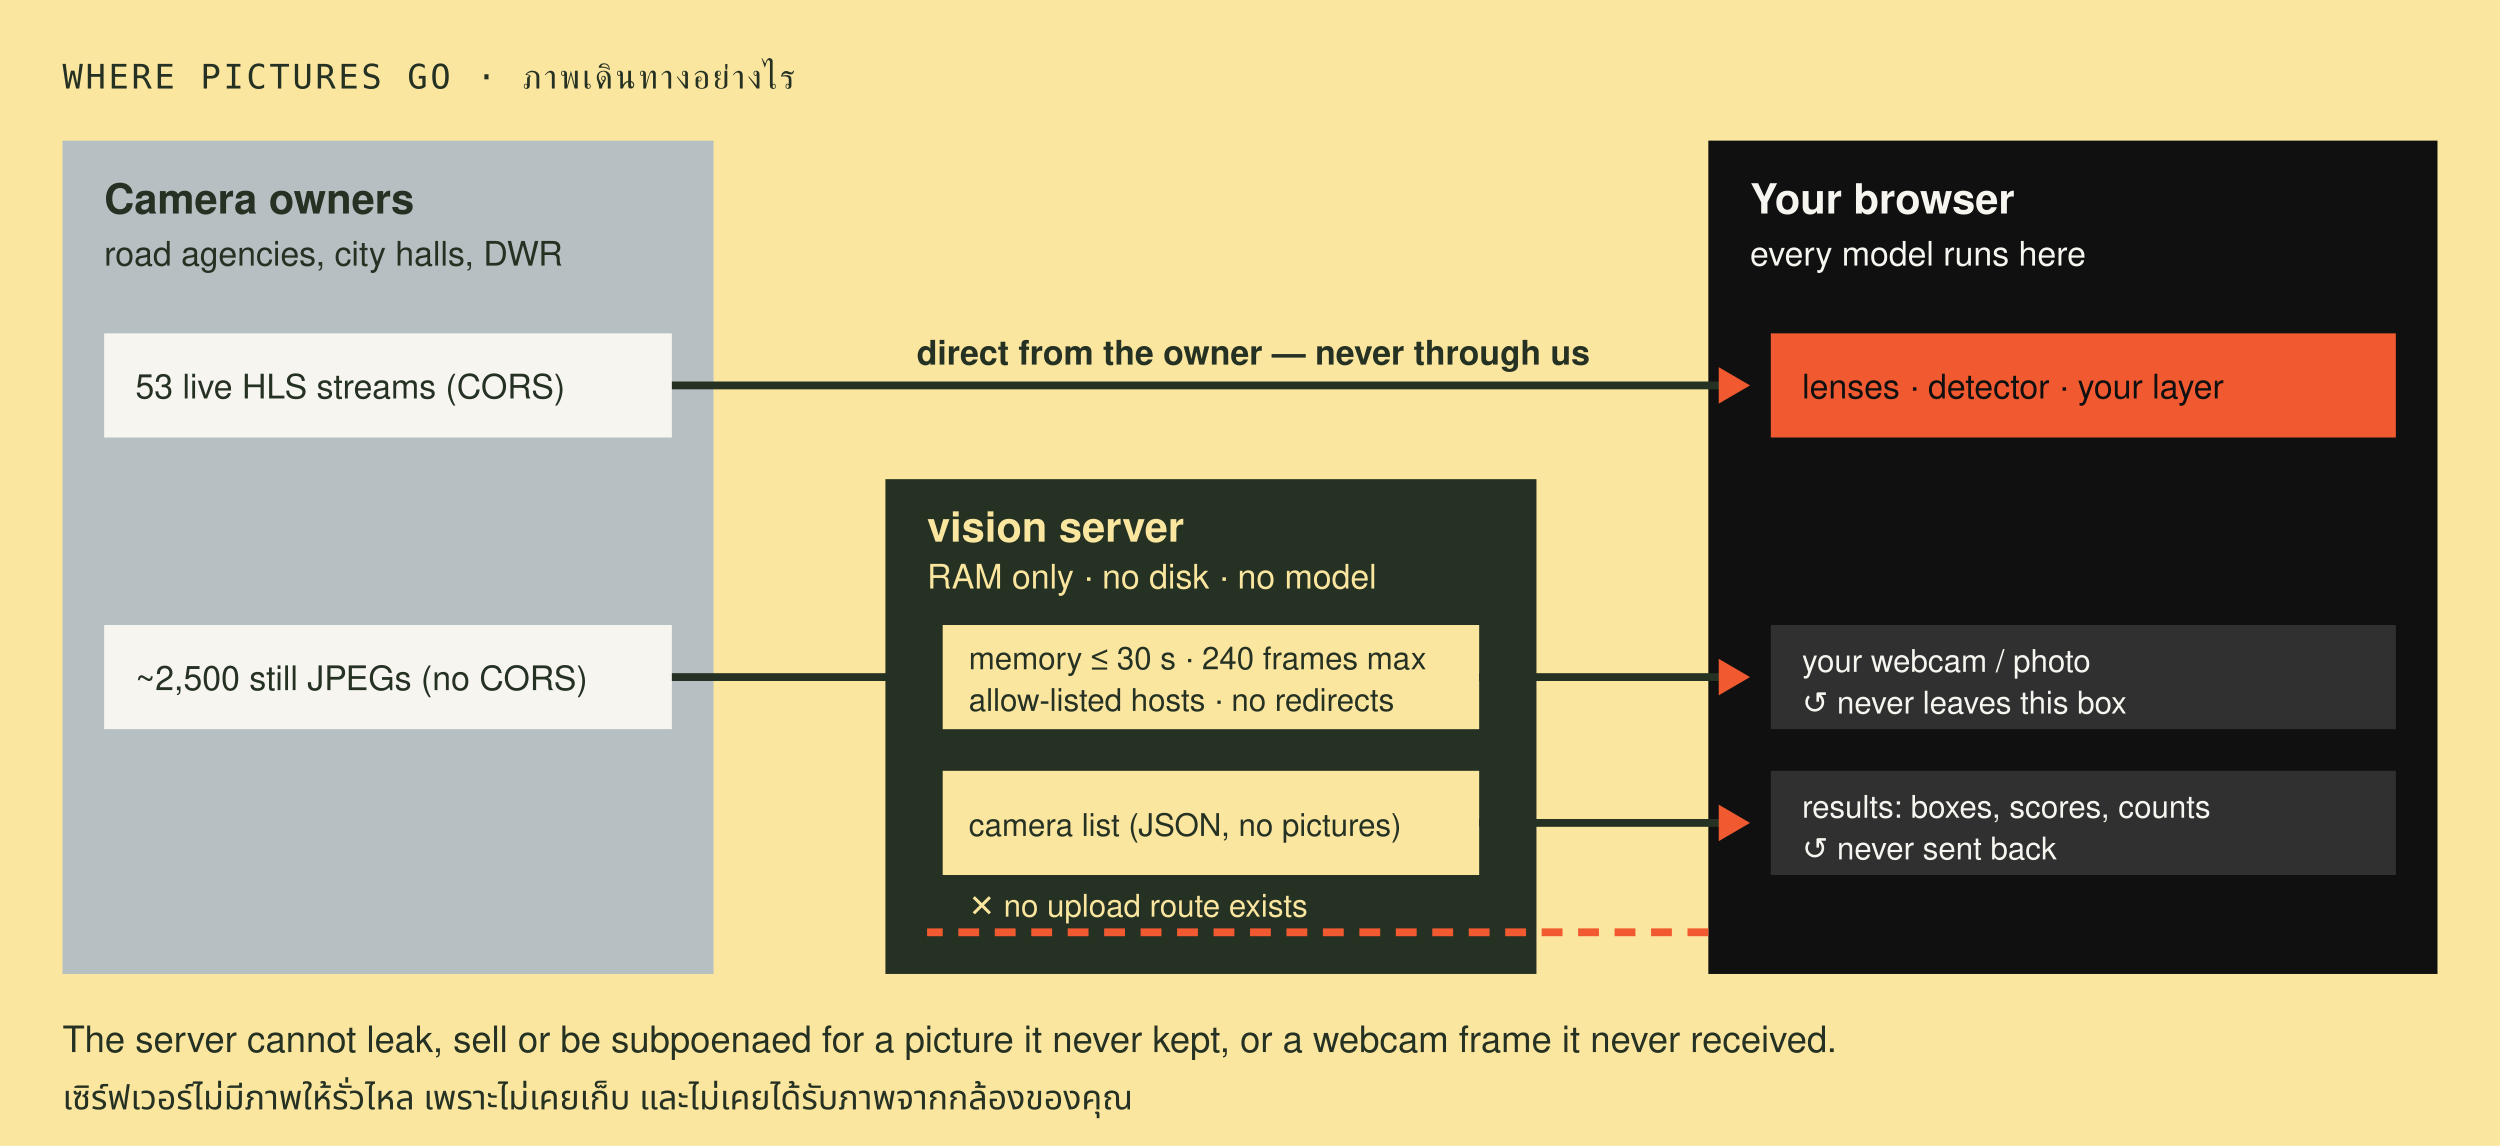
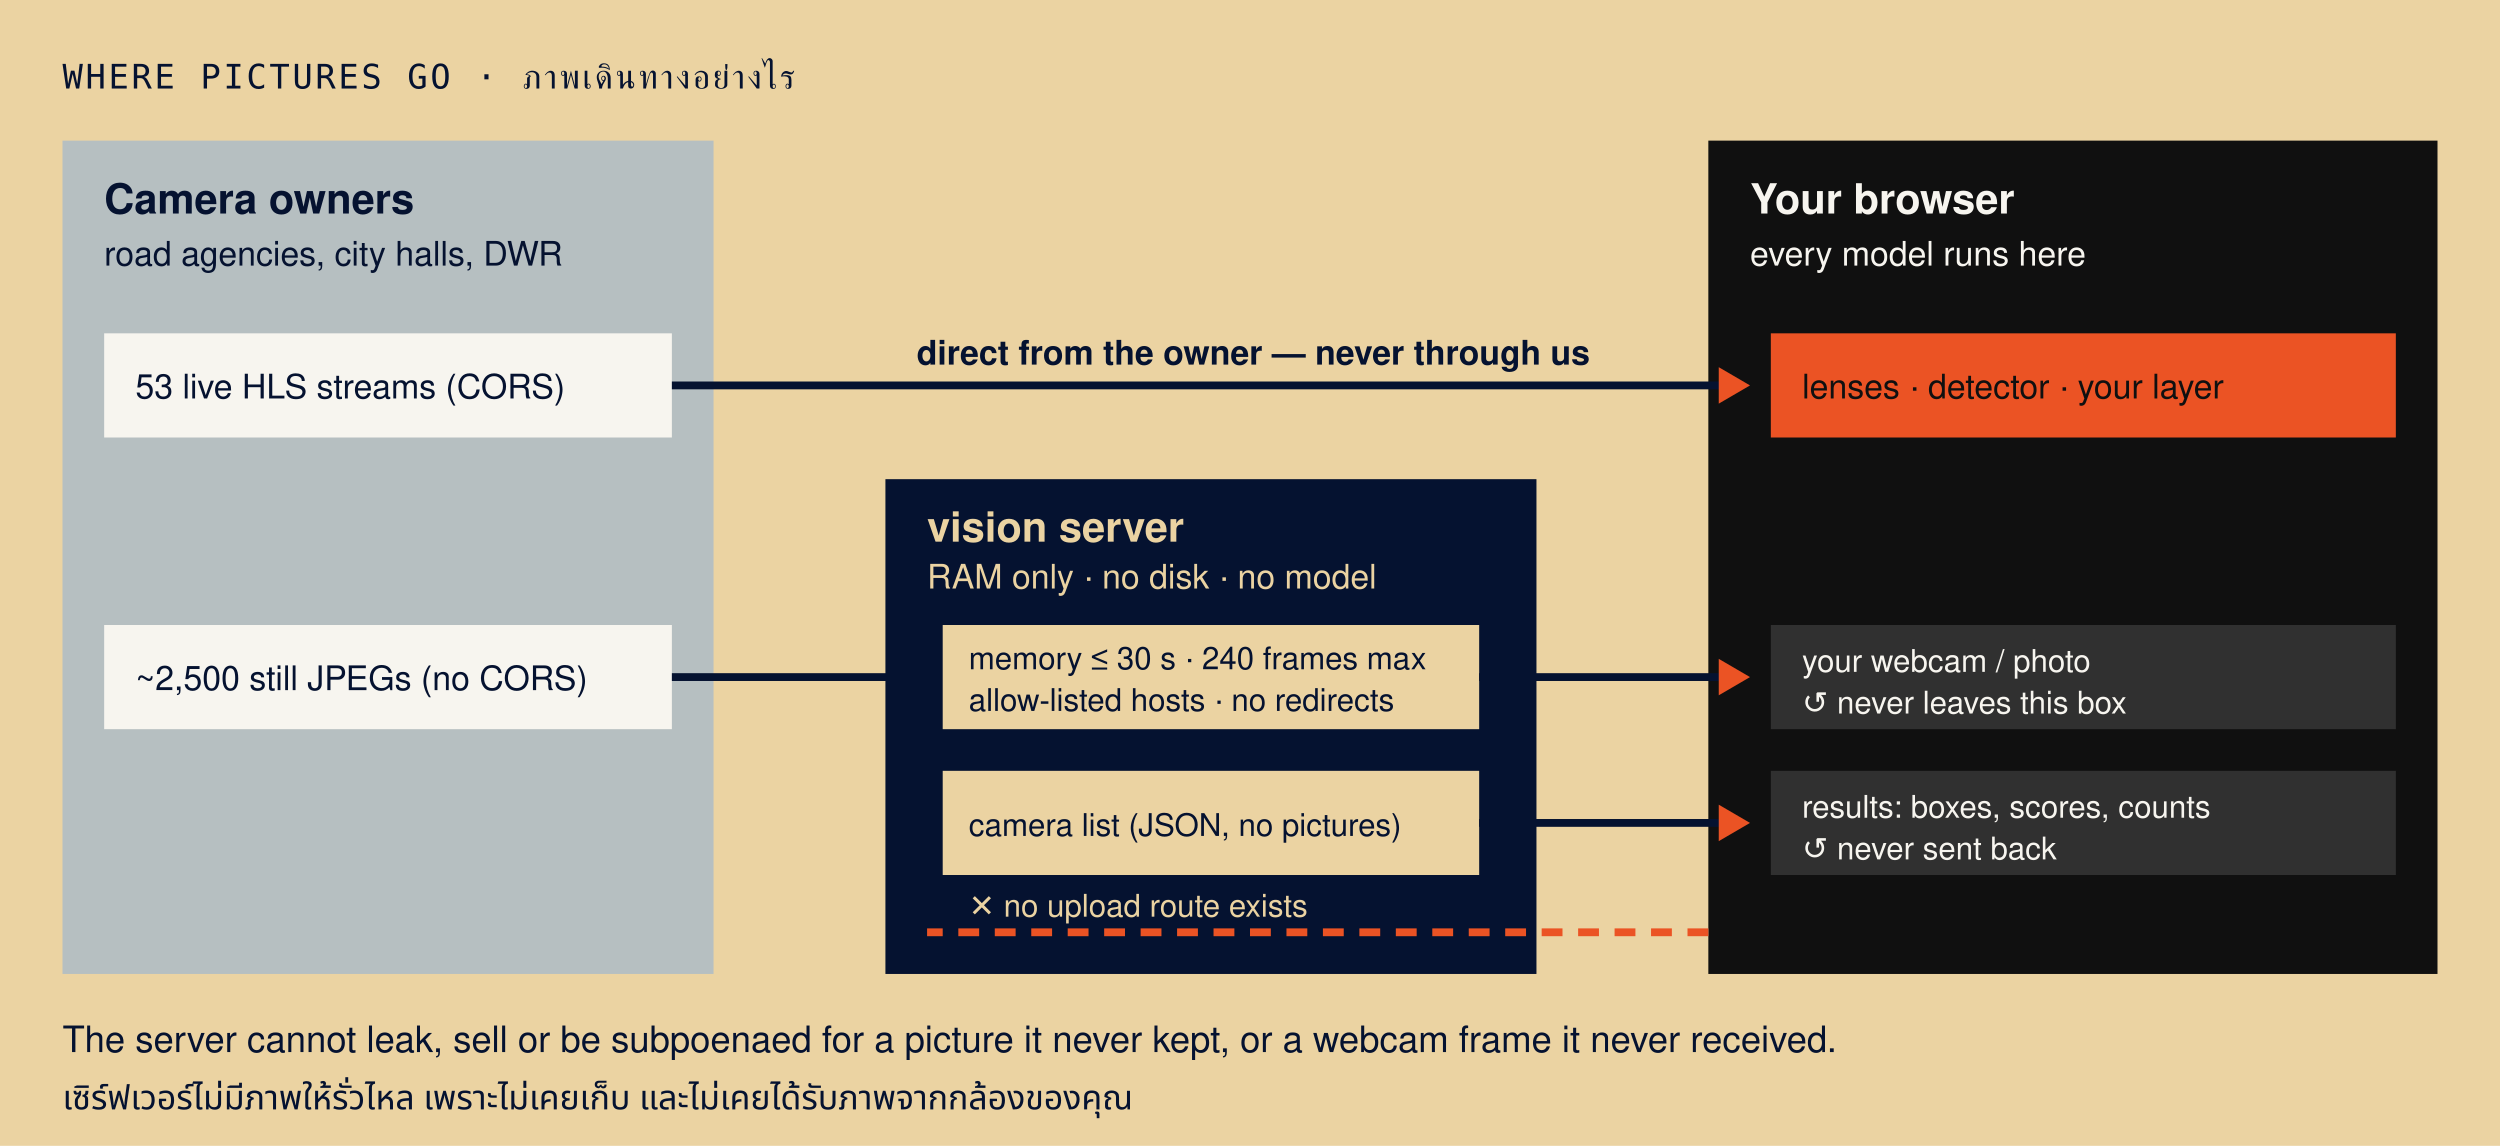
<svg xmlns="http://www.w3.org/2000/svg" viewBox="0 0 960 440" font-family="IBM Plex Sans, IBM Plex Sans Thai, Noto Sans Thai, Helvetica, Arial, sans-serif">
-   <rect width="960" height="440" fill="#fbe6a0" />
-   <text x="24" y="34" font-size="13" font-family="IBM Plex Mono, ui-monospace, monospace" fill="#253122" letter-spacing="1">WHERE PICTURES GO · ภาพเดินทางอย่างไร</text>
+   <rect width="960" height="440" fill="#ebd3a2" />
+   <text x="24" y="34" font-size="13" font-family="IBM Plex Mono, ui-monospace, monospace" fill="#051230" letter-spacing="1">WHERE PICTURES GO · ภาพเดินทางอย่างไร</text>
  <rect x="24" y="54" width="250" height="320" fill="#b6bfc1" />
-   <text x="40" y="82" font-size="16" font-weight="600" fill="#253122">Camera owners</text>
-   <text x="40" y="102" font-size="13" fill="#253122">road agencies, city halls, DWR</text>
+   <text x="40" y="82" font-size="16" font-weight="600" fill="#051230">Camera owners</text>
+   <text x="40" y="102" font-size="13" fill="#051230">road agencies, city halls, DWR</text>
  <rect x="656" y="54" width="280" height="320" fill="#101010" />
  <text x="672" y="82" font-size="16" font-weight="600" fill="#f7f5ef">Your browser</text>
  <text x="672" y="102" font-size="13" fill="#f7f5ef">every model runs here</text>
  <rect x="40" y="128" width="218" height="40" fill="#f7f5ef" />
-   <text x="52" y="153" font-size="13" fill="#253122">53 live HLS streams (CORS)</text>
-   <line x1="258" y1="148" x2="664" y2="148" stroke="#253122" stroke-width="3" />
-   <polygon points="672,148 660,141 660,155" fill="#f15a30" />
-   <text x="352" y="140" font-size="13" font-weight="600" fill="#253122">direct from the owner — never through us</text>
-   <rect x="680" y="128" width="240" height="40" fill="#f15a30" />
+   <text x="52" y="153" font-size="13" fill="#051230">53 live HLS streams (CORS)</text>
+   <line x1="258" y1="148" x2="664" y2="148" stroke="#051230" stroke-width="3" />
+   <polygon points="672,148 660,141 660,155" fill="#eb5324" />
+   <text x="352" y="140" font-size="13" font-weight="600" fill="#051230">direct from the owner — never through us</text>
+   <rect x="680" y="128" width="240" height="40" fill="#eb5324" />
  <text x="692" y="153" font-size="13" fill="#101010">lenses · detector · your layer</text>
-   <rect x="340" y="184" width="250" height="190" fill="#253122" />
-   <text x="356" y="208" font-size="16" font-weight="600" fill="#fbe6a0">vision server</text>
-   <text x="356" y="226" font-size="13" fill="#fbe6a0">RAM only · no disk · no model</text>
+   <rect x="340" y="184" width="250" height="190" fill="#051230" />
+   <text x="356" y="208" font-size="16" font-weight="600" fill="#ebd3a2">vision server</text>
+   <text x="356" y="226" font-size="13" fill="#ebd3a2">RAM only · no disk · no model</text>
  <rect x="40" y="240" width="218" height="40" fill="#f7f5ef" />
-   <text x="52" y="265" font-size="13" fill="#253122">~2,500 still JPEGs (no CORS)</text>
-   <line x1="258" y1="260" x2="356" y2="260" stroke="#253122" stroke-width="3" />
-   <rect x="362" y="240" width="206" height="40" fill="#fbe6a0" />
-   <text x="372" y="257" font-size="12" fill="#253122">memory ≤ 30 s · 240 frames max</text>
-   <text x="372" y="273" font-size="12" fill="#253122">allow-listed hosts · no redirects</text>
-   <line x1="568" y1="260" x2="664" y2="260" stroke="#253122" stroke-width="3" />
-   <polygon points="672,260 660,253 660,267" fill="#f15a30" />
+   <text x="52" y="265" font-size="13" fill="#051230">~2,500 still JPEGs (no CORS)</text>
+   <line x1="258" y1="260" x2="356" y2="260" stroke="#051230" stroke-width="3" />
+   <rect x="362" y="240" width="206" height="40" fill="#ebd3a2" />
+   <text x="372" y="257" font-size="12" fill="#051230">memory ≤ 30 s · 240 frames max</text>
+   <text x="372" y="273" font-size="12" fill="#051230">allow-listed hosts · no redirects</text>
+   <line x1="568" y1="260" x2="664" y2="260" stroke="#051230" stroke-width="3" />
+   <polygon points="672,260 660,253 660,267" fill="#eb5324" />
  <rect x="680" y="240" width="240" height="40" fill="#303030" />
  <text x="692" y="258" font-size="12" fill="#f7f5ef">your webcam / photo</text>
  <text x="692" y="274" font-size="12" fill="#f7f5ef">↺ never leaves this box</text>
-   <rect x="362" y="296" width="206" height="40" fill="#fbe6a0" />
-   <text x="372" y="321" font-size="12" fill="#253122">camera list (JSON, no pictures)</text>
-   <line x1="568" y1="316" x2="664" y2="316" stroke="#253122" stroke-width="3" />
-   <polygon points="672,316 660,309 660,323" fill="#f15a30" />
+   <rect x="362" y="296" width="206" height="40" fill="#ebd3a2" />
+   <text x="372" y="321" font-size="12" fill="#051230">camera list (JSON, no pictures)</text>
+   <line x1="568" y1="316" x2="664" y2="316" stroke="#051230" stroke-width="3" />
+   <polygon points="672,316 660,309 660,323" fill="#eb5324" />
  <rect x="680" y="296" width="240" height="40" fill="#303030" />
  <text x="692" y="314" font-size="12" fill="#f7f5ef">results: boxes, scores, counts</text>
  <text x="692" y="330" font-size="12" fill="#f7f5ef">↺ never sent back</text>
-   <line x1="656" y1="358" x2="356" y2="358" stroke="#f15a30" stroke-width="3" stroke-dasharray="8 6" />
-   <text x="372" y="352" font-size="12" fill="#fbe6a0">✕ no upload route exists</text>
-   <text x="24" y="404" font-size="14" fill="#253122">The server cannot leak, sell or be subpoenaed for a picture it never kept, or a webcam frame it never received.</text>
-   <text x="24" y="426" font-size="13" fill="#253122">เซิร์ฟเวอร์ไม่มีภาพให้รั่วไหล เพราะไม่เคยเก็บ และไม่เคยได้รับภาพจากกล้องของคุณ</text>
+   <line x1="656" y1="358" x2="356" y2="358" stroke="#eb5324" stroke-width="3" stroke-dasharray="8 6" />
+   <text x="372" y="352" font-size="12" fill="#ebd3a2">✕ no upload route exists</text>
+   <text x="24" y="404" font-size="14" fill="#051230">The server cannot leak, sell or be subpoenaed for a picture it never kept, or a webcam frame it never received.</text>
+   <text x="24" y="426" font-size="13" fill="#051230">เซิร์ฟเวอร์ไม่มีภาพให้รั่วไหล เพราะไม่เคยเก็บ และไม่เคยได้รับภาพจากกล้องของคุณ</text>
</svg>
